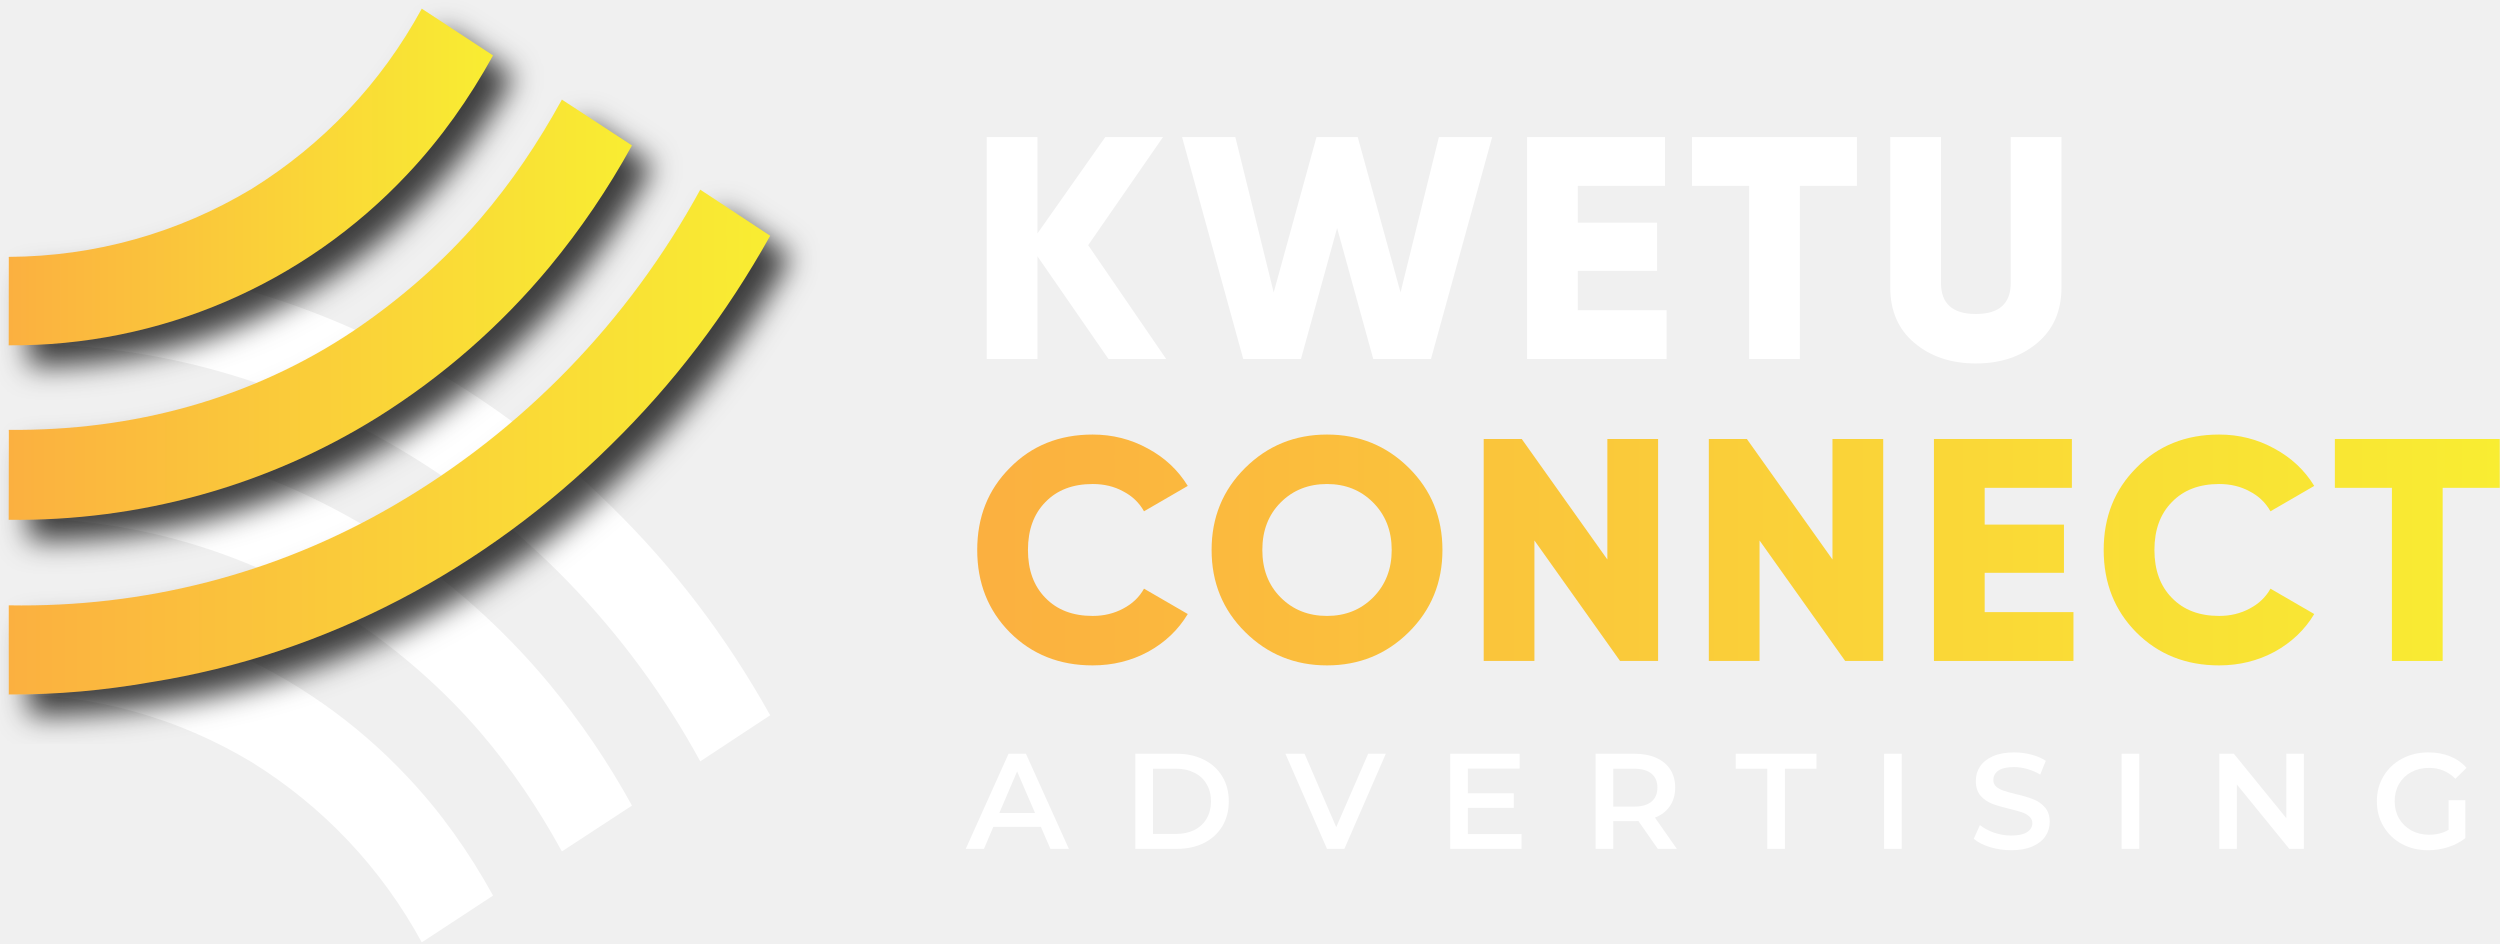
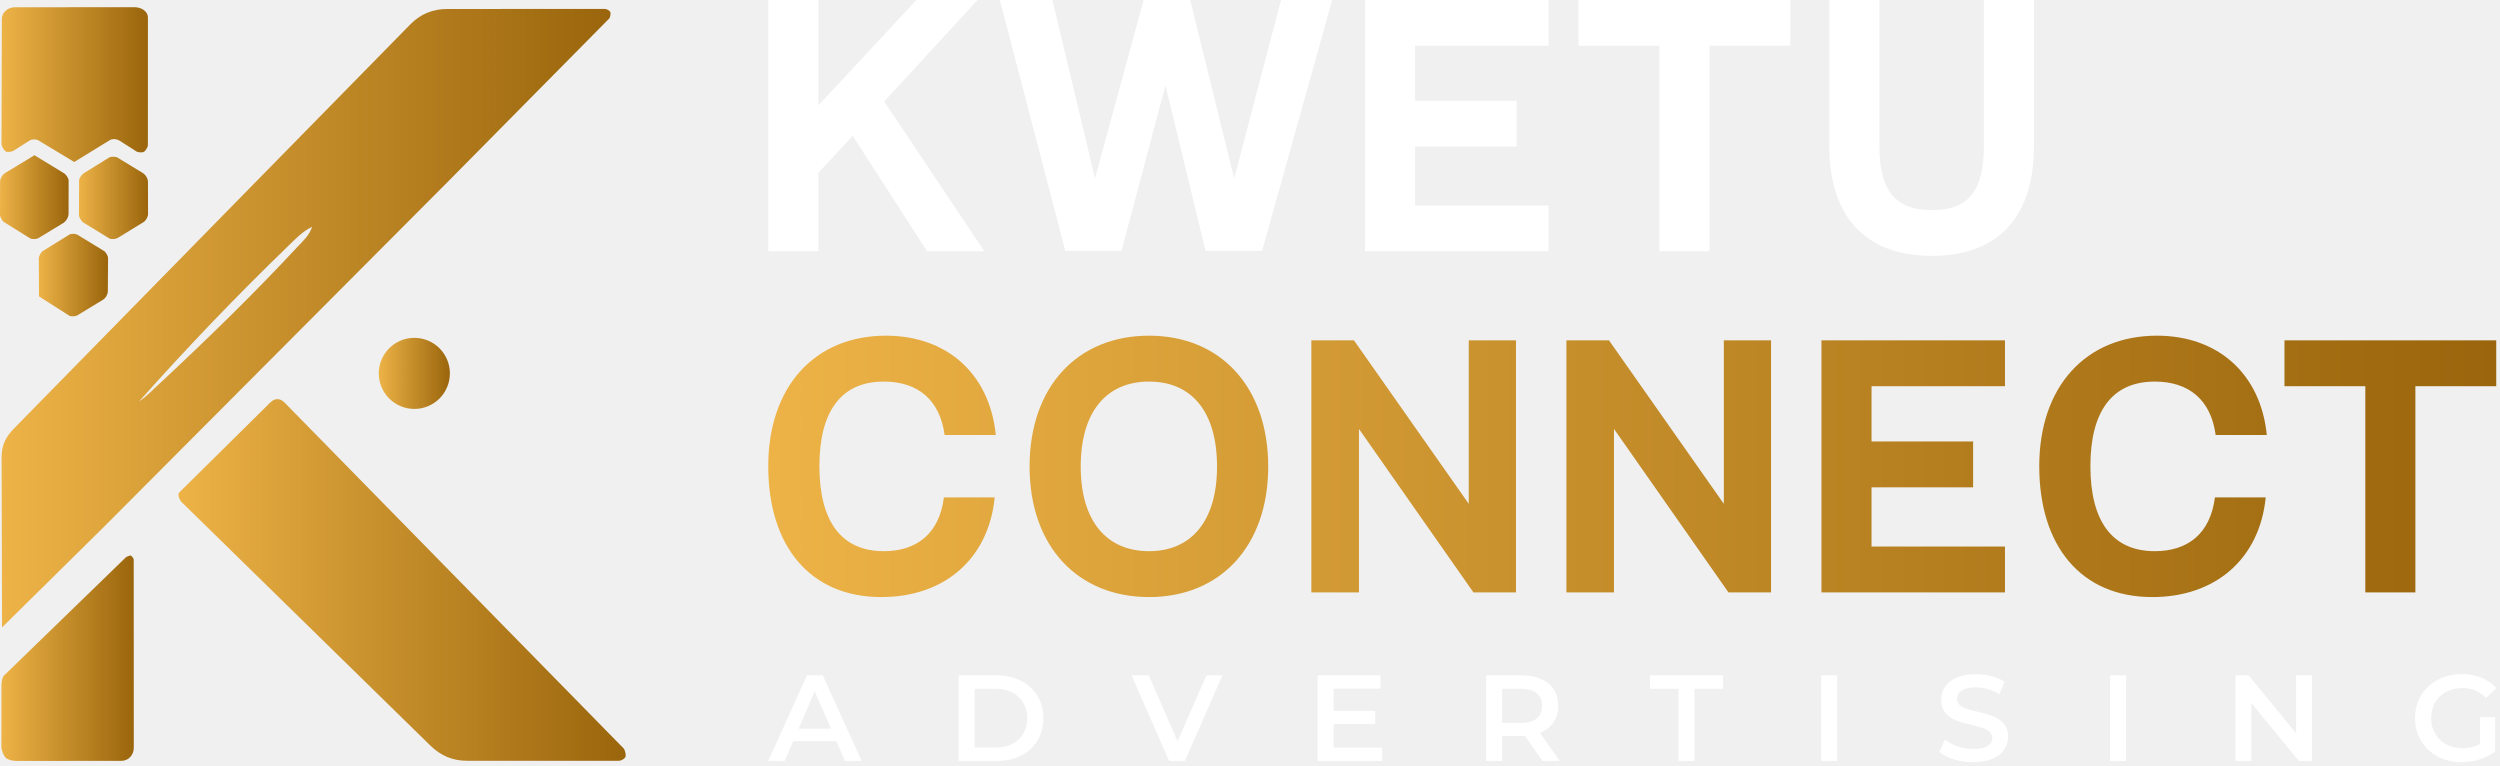
- <svg xmlns="http://www.w3.org/2000/svg" width="1656" height="625" viewBox="0 0 1656 625" fill="none">
-   <path d="M510.169 473.785L463.846 504.316C416.349 417.161 346.075 344.574 260.435 294.903C182.834 249.79 95.519 226.371 5.766 227.99L5.795 170.915C38.276 170.8 69.013 172.647 100.346 178.138C216.223 196.615 321.498 252.917 404.618 335.147C446.283 375.931 481.089 421.715 510.169 473.785Z" fill="white" />
-   <path d="M372.202 563.973C356.412 535.23 338.939 509.313 318.053 484.933C293.497 456.487 265.305 431.857 234.221 410.85C166.758 365.691 87.905 342.41 5.825 343.216L5.746 285.637C92.144 284.59 176.952 307.944 250.345 353.69C293.186 380.561 331.416 413.939 363.763 452.847C384.607 478.081 402.684 504.658 418.62 533.624L372.202 563.973Z" fill="white" />
-   <path d="M279.381 624.207C252.5 574.804 213.998 534.214 166.66 504.809C117.967 475.562 62.871 460.069 5.804 459.807L5.746 401.213C105.803 400.457 201.319 441.538 269.897 514.581C292.118 538.116 310.814 564.617 326.604 593.236L279.381 624.207Z" fill="white" />
-   <g filter="url(#filter0_d_413_160)">
-     <path d="M510.169 156.169L463.846 125.638C416.349 212.793 346.075 285.381 260.435 335.052C182.834 380.165 95.519 402.583 5.766 400.964L5.795 460.039C38.276 460.154 69.013 457.308 100.346 451.817C216.223 433.339 321.498 377.038 404.618 294.807C446.283 254.024 481.089 208.239 510.169 156.169Z" fill="url(#paint0_linear_413_160)" />
-     <path d="M372.202 65.983C356.412 94.726 338.939 120.643 318.053 145.022C293.497 173.469 265.305 198.099 234.221 219.106C166.758 264.264 87.905 285.546 5.825 284.741L5.746 344.319C92.144 345.366 176.952 322.012 250.345 276.266C293.186 249.395 331.416 216.016 363.763 177.108C384.607 151.875 402.684 125.297 418.62 96.332L372.202 65.983Z" fill="url(#paint1_linear_413_160)" />
-     <path d="M279.381 5.748C252.5 55.15 213.998 95.741 166.66 125.145C117.967 154.392 62.871 169.885 5.804 170.148L5.746 228.741C105.803 229.497 201.319 188.417 269.897 115.374C292.118 91.839 310.814 65.337 326.604 36.718L279.381 5.748Z" fill="url(#paint2_linear_413_160)" />
-   </g>
-   <path d="M689.481 547.709H657.981L651.771 562.289H639.711L668.061 499.289H679.581L708.021 562.289H695.781L689.481 547.709ZM685.611 538.529L673.731 510.989L661.941 538.529H685.611Z" fill="white" />
-   <path d="M752.033 499.289H779.573C786.293 499.289 792.263 500.609 797.483 503.249C802.703 505.829 806.753 509.519 809.633 514.319C812.513 519.059 813.953 524.549 813.953 530.789C813.953 537.029 812.513 542.549 809.633 547.349C806.753 552.089 802.703 555.779 797.483 558.419C792.263 560.999 786.293 562.289 779.573 562.289H752.033V499.289ZM779.033 552.389C783.653 552.389 787.703 551.519 791.183 549.779C794.723 547.979 797.423 545.459 799.283 542.219C801.203 538.919 802.163 535.109 802.163 530.789C802.163 526.469 801.203 522.689 799.283 519.449C797.423 516.149 794.723 513.629 791.183 511.889C787.703 510.089 783.653 509.189 779.033 509.189H763.733V552.389H779.033Z" fill="white" />
-   <path d="M917.967 499.289L890.517 562.289H878.997L851.457 499.289H864.147L885.117 547.889L906.267 499.289H917.967Z" fill="white" />
-   <path d="M1007.87 552.479V562.289H960.615V499.289H1006.61V509.099H972.315V525.479H1002.74V535.109H972.315V552.479H1007.87Z" fill="white" />
-   <path d="M1098.13 562.289L1085.26 543.839C1084.72 543.899 1083.91 543.929 1082.83 543.929H1068.61V562.289H1056.91V499.289H1082.83C1088.29 499.289 1093.03 500.189 1097.05 501.989C1101.13 503.789 1104.25 506.369 1106.41 509.729C1108.57 513.089 1109.65 517.079 1109.65 521.699C1109.65 526.439 1108.48 530.519 1106.14 533.939C1103.86 537.359 1100.56 539.909 1096.24 541.589L1110.73 562.289H1098.13ZM1097.86 521.699C1097.86 517.679 1096.54 514.589 1093.9 512.429C1091.26 510.269 1087.39 509.189 1082.29 509.189H1068.61V534.299H1082.29C1087.39 534.299 1091.26 533.219 1093.9 531.059C1096.54 528.839 1097.86 525.719 1097.86 521.699Z" fill="white" />
-   <path d="M1170.64 509.189H1149.76V499.289H1203.22V509.189H1182.34V562.289H1170.64V509.189Z" fill="white" />
-   <path d="M1248 499.289H1259.7V562.289H1248V499.289Z" fill="white" />
-   <path d="M1332.27 563.189C1327.41 563.189 1322.7 562.499 1318.14 561.119C1313.64 559.739 1310.07 557.909 1307.43 555.629L1311.48 546.539C1314.06 548.579 1317.21 550.259 1320.93 551.579C1324.71 552.839 1328.49 553.469 1332.27 553.469C1336.95 553.469 1340.43 552.719 1342.71 551.219C1345.05 549.719 1346.22 547.739 1346.22 545.279C1346.22 543.479 1345.56 542.009 1344.24 540.869C1342.98 539.669 1341.36 538.739 1339.38 538.079C1337.4 537.419 1334.7 536.669 1331.28 535.829C1326.48 534.689 1322.58 533.549 1319.58 532.409C1316.64 531.269 1314.09 529.499 1311.93 527.099C1309.83 524.639 1308.78 521.339 1308.78 517.199C1308.78 513.719 1309.71 510.569 1311.57 507.749C1313.49 504.869 1316.34 502.589 1320.12 500.909C1323.96 499.229 1328.64 498.389 1334.16 498.389C1338 498.389 1341.78 498.869 1345.5 499.829C1349.22 500.789 1352.43 502.169 1355.13 503.969L1351.44 513.059C1348.68 511.439 1345.8 510.209 1342.8 509.369C1339.8 508.529 1336.89 508.109 1334.07 508.109C1329.45 508.109 1326 508.889 1323.72 510.449C1321.5 512.009 1320.39 514.079 1320.39 516.659C1320.39 518.459 1321.02 519.929 1322.28 521.069C1323.6 522.209 1325.25 523.109 1327.23 523.769C1329.21 524.429 1331.91 525.179 1335.33 526.019C1340.01 527.099 1343.85 528.239 1346.85 529.439C1349.85 530.579 1352.4 532.349 1354.5 534.749C1356.66 537.149 1357.74 540.389 1357.74 544.469C1357.74 547.949 1356.78 551.099 1354.86 553.919C1353 556.739 1350.15 558.989 1346.31 560.669C1342.47 562.349 1337.79 563.189 1332.27 563.189Z" fill="white" />
-   <path d="M1405.34 499.289H1417.04V562.289H1405.34V499.289Z" fill="white" />
-   <path d="M1526.06 499.289V562.289H1516.43L1481.69 519.629V562.289H1470.08V499.289H1479.71L1514.45 541.949V499.289H1526.06Z" fill="white" />
-   <path d="M1621.96 530.069H1633.03V555.179C1629.79 557.759 1626.01 559.739 1621.69 561.119C1617.37 562.499 1612.93 563.189 1608.37 563.189C1601.95 563.189 1596.16 561.809 1591 559.049C1585.84 556.229 1581.79 552.359 1578.85 547.439C1575.91 542.519 1574.44 536.969 1574.44 530.789C1574.44 524.609 1575.91 519.059 1578.85 514.139C1581.79 509.219 1585.84 505.379 1591 502.619C1596.22 499.799 1602.07 498.389 1608.55 498.389C1613.83 498.389 1618.63 499.259 1622.95 500.999C1627.27 502.739 1630.9 505.289 1633.84 508.649L1626.46 515.849C1621.66 511.049 1615.87 508.649 1609.09 508.649C1604.65 508.649 1600.69 509.579 1597.21 511.439C1593.79 513.299 1591.09 515.909 1589.11 519.269C1587.19 522.629 1586.23 526.469 1586.23 530.789C1586.23 534.989 1587.19 538.769 1589.11 542.129C1591.09 545.489 1593.79 548.129 1597.21 550.049C1600.69 551.969 1604.62 552.929 1609 552.929C1613.92 552.929 1618.24 551.849 1621.96 549.689V530.069Z" fill="white" />
-   <path d="M1546.61 290.786H1655.83V323.132H1618.02V437.816H1584.41V323.132H1546.61V290.786Z" fill="url(#paint3_linear_413_160)" />
-   <path d="M1469.94 440.758C1447.95 440.758 1429.68 433.476 1415.11 418.913C1400.69 404.35 1393.48 386.146 1393.48 364.302C1393.48 342.457 1400.69 324.324 1415.11 309.901C1429.54 295.198 1447.81 287.846 1469.94 287.846C1483.1 287.846 1495.28 290.927 1506.48 297.088C1517.69 303.109 1526.51 311.371 1532.95 321.873L1503.96 338.677C1500.74 332.935 1496.12 328.524 1490.1 325.444C1484.22 322.223 1477.5 320.613 1469.94 320.613C1456.77 320.613 1446.34 324.604 1438.64 332.585C1430.94 340.427 1427.09 350.999 1427.09 364.302C1427.09 377.605 1430.94 388.177 1438.64 396.018C1446.34 404 1456.77 407.991 1469.94 407.991C1477.36 407.991 1484.08 406.38 1490.1 403.16C1496.26 399.939 1500.88 395.528 1503.96 389.927L1532.95 406.731C1526.65 417.233 1517.9 425.564 1506.69 431.726C1495.49 437.747 1483.24 440.758 1469.94 440.758Z" fill="url(#paint4_linear_413_160)" />
-   <path d="M1314.65 379.424V405.469H1373.46V437.816H1281.04V290.786H1372.41V323.132H1314.65V347.497H1367.16V379.424H1314.65Z" fill="url(#paint5_linear_413_160)" />
-   <path d="M1213.83 370.602V290.786H1247.44V437.816H1222.24L1165.52 357.999V437.816H1131.92V290.786H1157.12L1213.83 370.602Z" fill="url(#paint6_linear_413_160)" />
-   <path d="M1064.71 370.602V290.786H1098.32V437.816H1073.12L1016.4 357.999V437.816H982.797V290.786H1008L1064.71 370.602Z" fill="url(#paint7_linear_413_160)" />
-   <path d="M933.209 418.703C918.366 433.406 900.303 440.758 879.018 440.758C857.734 440.758 839.67 433.406 824.827 418.703C809.984 404 802.562 385.866 802.562 364.302C802.562 342.737 809.984 324.604 824.827 309.901C839.67 295.198 857.734 287.846 879.018 287.846C900.303 287.846 918.366 295.198 933.209 309.901C948.052 324.604 955.474 342.737 955.474 364.302C955.474 385.866 948.052 404 933.209 418.703ZM836.169 364.302C836.169 377.184 840.23 387.687 848.352 395.808C856.474 403.93 866.696 407.991 879.018 407.991C891.201 407.991 901.353 403.93 909.475 395.808C917.736 387.547 921.867 377.044 921.867 364.302C921.867 351.559 917.736 341.057 909.475 332.795C901.353 324.674 891.201 320.613 879.018 320.613C866.696 320.613 856.474 324.674 848.352 332.795C840.23 340.917 836.169 351.419 836.169 364.302Z" fill="url(#paint8_linear_413_160)" />
-   <path d="M723.764 440.758C701.78 440.758 683.506 433.476 668.943 418.913C654.52 404.35 647.309 386.146 647.309 364.302C647.309 342.457 654.52 324.324 668.943 309.901C683.366 295.198 701.64 287.846 723.764 287.846C736.927 287.846 749.11 290.927 760.312 297.088C771.514 303.109 780.336 311.371 786.777 321.873L757.791 338.677C754.571 332.935 749.95 328.524 743.928 325.444C738.047 322.223 731.326 320.613 723.764 320.613C710.602 320.613 700.169 324.604 692.468 332.585C684.766 340.427 680.916 350.999 680.916 364.302C680.916 377.605 684.766 388.177 692.468 396.018C700.169 404 710.602 407.991 723.764 407.991C731.186 407.991 737.907 406.38 743.928 403.16C750.09 399.939 754.711 395.528 757.791 389.927L786.777 406.731C780.476 417.233 771.724 425.564 760.522 431.726C749.32 437.747 737.067 440.758 723.764 440.758Z" fill="url(#paint9_linear_413_160)" />
-   <path d="M1252.09 190.346V90.785H1285.7V187.405C1285.7 201.128 1293.4 207.99 1308.81 207.99C1324.21 207.99 1331.91 201.128 1331.91 187.405V90.785H1365.52V190.346C1365.52 205.889 1360.2 218.142 1349.55 227.104C1338.77 236.205 1325.19 240.756 1308.81 240.756C1292.42 240.756 1278.84 236.205 1268.06 227.104C1257.41 218.142 1252.09 205.889 1252.09 190.346Z" fill="white" />
-   <path d="M1120.8 90.785H1230.03V123.132H1192.22V237.816H1158.61V123.132H1120.8V90.785Z" fill="white" />
-   <path d="M1045.13 179.424V205.469H1103.95V237.816H1011.53V90.785H1102.9V123.132H1045.13V147.497H1097.65V179.424H1045.13Z" fill="white" />
-   <path d="M861.758 237.816H823.531L782.992 90.785H818.279L843.695 193.707L872.051 90.785H899.356L927.712 193.707L953.127 90.785H988.414L947.876 237.816H909.648L885.703 151.068L861.758 237.816Z" fill="white" />
-   <path d="M720.811 162.41L772.482 237.816H734.254L687.205 169.762V237.816H653.598V90.785H687.205V154.639L732.154 90.785H770.382L720.811 162.41Z" fill="white" />
+ <svg xmlns="http://www.w3.org/2000/svg" width="477" height="146" viewBox="0 0 477 146" fill="none">
+   <path d="M3.229 145.19C2.379 145.191 1.498 144.976 1.085 144.573C0.694 144.191 0.261 143.162 0.262 142.445L0.277 130.665C0.278 130.216 0.427 129.224 0.724 128.936L23.985 106.368C24.144 106.214 24.638 106.038 24.825 105.989C25.059 105.928 25.512 106.502 25.512 106.8L25.527 142.662C25.527 144.044 24.537 145.169 23.15 145.17L3.229 145.19Z" fill="url(#paint0_linear_2443_2680)" />
+   <path d="M20.906 26.766L14.164 30.909L7.252 26.74C6.937 26.55 6.055 26.556 5.724 26.766L2.593 28.751C2.255 28.966 1.408 29.085 1.103 28.899C0.756 28.685 0.286 27.945 0.287 27.409L0.347 3.642C0.35 2.264 1.61 1.385 2.838 1.384L25.692 1.375C26.802 1.375 28.224 2.028 28.223 3.383L28.215 27.682C28.215 28.073 27.778 28.746 27.513 28.937C27.21 29.156 26.356 29.103 26.031 28.895L22.906 26.897C22.358 26.547 21.531 26.382 20.906 26.766Z" fill="url(#paint1_linear_2443_2680)" />
+   <path d="M19.63 57.204L14.718 60.191C14.411 60.378 13.514 60.422 13.217 60.233L7.438 56.556L7.406 49.237C7.405 48.866 7.848 48.096 8.163 47.9L13.225 44.765C13.598 44.534 14.418 44.572 14.789 44.799L19.834 47.881C20.194 48.101 20.615 48.829 20.613 49.239L20.575 55.55C20.571 56.115 20.224 56.843 19.63 57.204Z" fill="url(#paint2_linear_2443_2680)" />
+   <path d="M22.489 45.379C22.065 45.638 21.231 45.723 20.803 45.461L15.903 42.46C15.562 42.251 15.067 41.457 15.068 41.069L15.095 34.419C15.097 34.011 15.608 33.285 15.96 33.066L20.961 29.965C21.387 29.878 21.944 29.884 22.314 30.008L27.228 32.999C27.763 33.325 28.226 34.048 28.228 34.694L28.245 40.809C28.247 41.376 27.836 42.104 27.381 42.382L22.489 45.379Z" fill="url(#paint3_linear_2443_2680)" />
+   <path d="M7.301 45.443C6.91 45.68 6.051 45.67 5.704 45.454L0.723 42.347C0.421 42.16 -0.001 41.399 1.58279e-06 40.992L0.017 34.684C0.019 34.007 0.473 33.313 1.04 32.969L6.573 29.617L12.276 33.095C12.606 33.297 13.091 34.042 13.091 34.419L13.08 40.772C13.078 41.472 12.615 42.224 12.02 42.584L7.301 45.443Z" fill="url(#paint4_linear_2443_2680)" />
+   <path d="M89.082 145.155C86.223 145.155 83.995 144.098 82.077 142.22L34.692 95.837C34.251 95.405 33.809 94.354 34.215 93.952L51.611 76.759C52.404 75.976 53.422 75.922 54.281 76.798L118.943 142.75C119.279 143.091 119.426 143.943 119.373 144.294C119.312 144.695 118.599 145.16 118.015 145.16L89.082 145.155Z" fill="url(#paint5_linear_2443_2680)" />
+   <path d="M79.055 78.024C82.8 78.024 85.837 74.988 85.837 71.242C85.837 67.497 82.8 64.461 79.055 64.461C75.31 64.461 72.273 67.497 72.273 71.242C72.273 74.988 75.31 78.024 79.055 78.024Z" fill="url(#paint6_linear_2443_2680)" />
+   <path d="M116.455 2.313C116.361 2.042 115.769 1.703 115.408 1.703L85.316 1.715C82.639 1.715 80.249 2.652 78.325 4.614L46.914 36.627L2.708 81.716C1.132 83.324 0.297 84.88 0.303 87.229L0.392 119.707L20.021 100.333L85.284 34.846L116.196 3.576C116.449 3.32 116.554 2.583 116.455 2.313ZM56.667 47.197C48.313 56.181 39.629 64.618 30.569 73.074C29.113 74.384 28.069 75.58 26.544 76.587C35.74 66.251 45.183 56.415 55.075 46.849C56.499 45.476 57.695 44.181 59.556 43.267C58.987 44.969 57.819 45.962 56.667 47.197Z" fill="url(#paint7_linear_2443_2680)" />
+   <path d="M176.89 47.938L162.692 25.912L156.139 33.004V47.938H146.582V0H156.139V20.116L174.842 0H186.516L168.699 19.366L187.813 47.938H176.89ZM244.423 0H254.185L240.805 47.87H230.02L222.375 16.298L213.978 47.87H203.261L190.769 0H200.803L208.927 34.027L218.211 0H227.084L235.481 34.027L244.423 0ZM295.46 8.728H269.998V19.23H289.385V27.958H269.998V39.21H295.46V47.938H260.441V0H295.46V8.728ZM341.601 0V8.728H326.173V47.938H316.617V8.728H301.19V0H341.601ZM388.082 27.89C388.082 41.324 381.256 48.825 368.627 48.825C355.93 48.825 349.036 41.324 349.036 27.89V0H358.592V27.89C358.592 36.346 361.596 40.096 368.627 40.096C375.59 40.096 378.526 36.346 378.526 27.89V0H388.082V27.89Z" fill="white" />
+   <path d="M189.791 94.902C188.631 106.601 180.234 113.922 168.152 113.922C154.568 113.922 146.582 104.207 146.582 88.95C146.582 73.762 155.455 64.047 169.039 64.047C180.643 64.047 188.836 71.299 189.996 82.998H180.234C179.346 76.293 175.115 72.804 168.63 72.804C160.439 72.804 156.343 78.551 156.343 88.95C156.343 99.349 160.439 105.165 168.63 105.165C174.773 105.165 179.21 101.949 180.097 94.902H189.791ZM219.244 64.047C232.824 64.047 241.974 73.762 241.974 89.018C241.974 104.207 232.824 113.922 219.244 113.922C205.593 113.922 196.444 104.207 196.444 89.018C196.444 73.762 205.593 64.047 219.244 64.047ZM219.244 72.804C211.12 72.804 206.202 78.551 206.202 89.018C206.202 99.417 211.12 105.165 219.244 105.165C227.297 105.165 232.209 99.417 232.209 89.018C232.209 78.551 227.367 72.804 219.244 72.804ZM280.242 64.936H289.25V113.032H281.132L259.288 81.835V113.032H250.209V64.936H258.332L280.242 96.133V64.936ZM328.907 64.936H337.916V113.032H329.792L307.948 81.835V113.032H298.869V64.936H306.992L328.907 96.133V64.936ZM382.549 73.693H357.088V84.229H376.471V92.987H357.088V104.275H382.549V113.032H347.534V64.936H382.549V73.693ZM432.299 94.902C431.139 106.601 422.746 113.922 410.66 113.922C397.079 113.922 389.09 104.207 389.09 88.95C389.09 73.762 397.964 64.047 411.551 64.047C423.15 64.047 431.344 71.299 432.505 82.998H422.746C421.855 76.293 417.623 72.804 411.14 72.804C402.946 72.804 398.849 78.551 398.849 88.95C398.849 99.349 402.946 105.165 411.14 105.165C417.283 105.165 421.72 101.949 422.605 94.902H432.299ZM476.282 64.936V73.693H460.855V113.032H451.301V73.693H435.875V64.936H476.282Z" fill="url(#paint8_linear_2443_2680)" />
+   <path d="M159.563 141.412H151.347L149.727 145.192H146.582L153.976 128.858H156.981L164.398 145.192H161.206L159.563 141.412ZM158.553 139.032L155.455 131.892L152.38 139.032H158.553ZM182.919 128.858H190.101C191.854 128.858 193.411 129.201 194.773 129.885C196.134 130.554 197.19 131.511 197.941 132.755C198.693 133.984 199.068 135.407 199.068 137.025C199.068 138.643 198.693 140.074 197.941 141.318C197.19 142.547 196.134 143.504 194.773 144.188C193.411 144.857 191.854 145.192 190.101 145.192H182.919V128.858ZM189.961 142.625C191.166 142.625 192.222 142.399 193.129 141.948C194.053 141.482 194.757 140.828 195.242 139.988C195.743 139.133 195.993 138.145 195.993 137.025C195.993 135.905 195.743 134.925 195.242 134.085C194.757 133.229 194.053 132.576 193.129 132.125C192.222 131.658 191.166 131.425 189.961 131.425H185.97V142.625L189.961 142.625ZM233.238 128.858L226.079 145.192H223.074L215.892 128.858H219.201L224.671 141.458L230.187 128.858H233.238ZM263.726 142.648V145.192H251.403V128.858H263.398V131.402H254.455V135.648H262.389V138.145H254.455V142.648H263.726ZM294.31 145.192L290.953 140.408C290.812 140.424 290.601 140.432 290.319 140.432H286.611V145.192H283.559V128.858H290.319C291.743 128.858 292.98 129.092 294.028 129.558C295.092 130.025 295.906 130.694 296.469 131.565C297.033 132.436 297.314 133.471 297.314 134.668C297.314 135.897 297.009 136.955 296.399 137.842C295.804 138.728 294.944 139.389 293.817 139.825L297.596 145.192H294.31ZM294.239 134.668C294.239 133.626 293.895 132.825 293.207 132.265C292.518 131.705 291.509 131.425 290.179 131.425H286.611V137.935H290.179C291.509 137.935 292.518 137.655 293.207 137.095C293.895 136.519 294.239 135.711 294.239 134.668ZM320.265 131.425H314.818V128.858H328.762V131.425H323.316V145.192H320.265V131.425ZM347.482 128.858H350.533V145.192H347.482V128.858ZM376.502 145.425C375.235 145.425 374.006 145.246 372.817 144.888C371.643 144.531 370.712 144.056 370.024 143.465L371.08 141.108C371.753 141.637 372.574 142.073 373.545 142.415C374.53 142.742 375.516 142.905 376.502 142.905C377.723 142.905 378.63 142.711 379.225 142.322C379.835 141.933 380.14 141.419 380.14 140.782C380.14 140.315 379.968 139.934 379.624 139.638C379.295 139.327 378.873 139.086 378.357 138.915C377.84 138.744 377.136 138.549 376.244 138.332C374.992 138.036 373.975 137.741 373.192 137.445C372.426 137.149 371.761 136.691 371.197 136.068C370.65 135.431 370.376 134.575 370.376 133.502C370.376 132.599 370.618 131.783 371.103 131.052C371.604 130.305 372.347 129.714 373.333 129.278C374.335 128.843 375.555 128.625 376.995 128.625C377.997 128.625 378.983 128.749 379.953 128.998C380.923 129.247 381.76 129.605 382.464 130.072L381.502 132.428C380.782 132.008 380.031 131.689 379.249 131.472C378.466 131.254 377.707 131.145 376.972 131.145C375.767 131.145 374.867 131.347 374.272 131.752C373.693 132.156 373.404 132.693 373.404 133.362C373.404 133.828 373.568 134.209 373.897 134.505C374.241 134.801 374.671 135.034 375.188 135.205C375.704 135.376 376.408 135.571 377.3 135.788C378.521 136.068 379.522 136.364 380.305 136.675C381.087 136.971 381.752 137.429 382.3 138.052C382.863 138.674 383.145 139.514 383.145 140.572C383.145 141.474 382.895 142.291 382.394 143.022C381.909 143.753 381.165 144.336 380.164 144.772C379.162 145.207 377.942 145.425 376.502 145.425ZM402.604 128.858H405.656V145.192H402.604V128.858ZM441.131 128.858V145.192H438.62L429.559 134.132V145.192H426.531V128.858H429.043L438.103 139.918V128.858H441.131ZM473.184 136.838H476.071V143.348C475.226 144.017 474.24 144.531 473.113 144.888C471.986 145.246 470.829 145.425 469.639 145.425C467.965 145.425 466.455 145.067 465.109 144.352C463.763 143.621 462.707 142.617 461.94 141.342C461.173 140.066 460.79 138.627 460.79 137.025C460.79 135.423 461.173 133.984 461.94 132.708C462.707 131.433 463.763 130.437 465.109 129.722C466.47 128.991 467.996 128.625 469.686 128.625C471.063 128.625 472.315 128.851 473.442 129.302C474.569 129.753 475.515 130.414 476.282 131.285L474.357 133.152C473.105 131.907 471.595 131.285 469.827 131.285C468.669 131.285 467.636 131.526 466.729 132.008C465.837 132.491 465.132 133.167 464.616 134.038C464.115 134.909 463.865 135.905 463.865 137.025C463.865 138.114 464.115 139.094 464.616 139.965C465.132 140.836 465.837 141.521 466.729 142.018C467.636 142.516 468.661 142.765 469.804 142.765C471.087 142.765 472.213 142.485 473.184 141.925V136.838Z" fill="white" />
  <defs>
-     <filter id="filter0_d_413_160" x="-0.002" y="-5.34058e-05" width="542.74" height="492.613" filterUnits="userSpaceOnUse" color-interpolation-filters="sRGB">
-       <feFlood flood-opacity="0" result="BackgroundImageFix" />
-       <feColorMatrix in="SourceAlpha" type="matrix" values="0 0 0 0 0 0 0 0 0 0 0 0 0 0 0 0 0 0 127 0" result="hardAlpha" />
-       <feOffset dx="13.411" dy="13.411" />
-       <feGaussianBlur stdDeviation="9.58" />
-       <feColorMatrix type="matrix" values="0 0 0 0 0 0 0 0 0 0 0 0 0 0 0 0 0 0 0.75 0" />
-       <feBlend mode="normal" in2="BackgroundImageFix" result="effect1_dropShadow_413_160" />
-       <feBlend mode="normal" in="SourceGraphic" in2="effect1_dropShadow_413_160" result="shape" />
-     </filter>
-     <linearGradient id="paint0_linear_413_160" x1="5.766" y1="292.84" x2="510.169" y2="292.84" gradientUnits="userSpaceOnUse">
-       <stop stop-color="#FBB040" />
-       <stop offset="1" stop-color="#F9ED32" />
+     <linearGradient id="paint0_linear_2443_2680" x1="0.262" y1="125.587" x2="25.527" y2="125.587" gradientUnits="userSpaceOnUse">
+       <stop stop-color="#EDB347" />
+       <stop offset="1" stop-color="#9A650C" />
    </linearGradient>
-     <linearGradient id="paint1_linear_413_160" x1="5.746" y1="205.168" x2="418.62" y2="205.168" gradientUnits="userSpaceOnUse">
-       <stop stop-color="#FBB040" />
-       <stop offset="1" stop-color="#F9ED32" />
+     <linearGradient id="paint1_linear_2443_2680" x1="0.287" y1="16.142" x2="28.223" y2="16.142" gradientUnits="userSpaceOnUse">
+       <stop stop-color="#EDB347" />
+       <stop offset="1" stop-color="#9A650C" />
    </linearGradient>
-     <linearGradient id="paint2_linear_413_160" x1="5.746" y1="117.25" x2="326.604" y2="117.25" gradientUnits="userSpaceOnUse">
-       <stop stop-color="#FBB040" />
-       <stop offset="1" stop-color="#F9ED32" />
+     <linearGradient id="paint2_linear_2443_2680" x1="7.406" y1="52.482" x2="20.613" y2="52.482" gradientUnits="userSpaceOnUse">
+       <stop stop-color="#EDB347" />
+       <stop offset="1" stop-color="#9A650C" />
    </linearGradient>
-     <linearGradient id="paint3_linear_413_160" x1="647.309" y1="364.302" x2="1655.83" y2="364.302" gradientUnits="userSpaceOnUse">
-       <stop stop-color="#FBB040" />
-       <stop offset="1" stop-color="#F9ED32" />
+     <linearGradient id="paint3_linear_2443_2680" x1="15.068" y1="37.763" x2="28.245" y2="37.763" gradientUnits="userSpaceOnUse">
+       <stop stop-color="#EDB347" />
+       <stop offset="1" stop-color="#9A650C" />
    </linearGradient>
-     <linearGradient id="paint4_linear_413_160" x1="647.309" y1="364.302" x2="1655.83" y2="364.302" gradientUnits="userSpaceOnUse">
-       <stop stop-color="#FBB040" />
-       <stop offset="1" stop-color="#F9ED32" />
+     <linearGradient id="paint4_linear_2443_2680" x1="0" y1="37.618" x2="13.091" y2="37.618" gradientUnits="userSpaceOnUse">
+       <stop stop-color="#EDB347" />
+       <stop offset="1" stop-color="#9A650C" />
    </linearGradient>
-     <linearGradient id="paint5_linear_413_160" x1="647.309" y1="364.302" x2="1655.83" y2="364.302" gradientUnits="userSpaceOnUse">
-       <stop stop-color="#FBB040" />
-       <stop offset="1" stop-color="#F9ED32" />
+     <linearGradient id="paint5_linear_2443_2680" x1="34.055" y1="110.658" x2="119.383" y2="110.658" gradientUnits="userSpaceOnUse">
+       <stop stop-color="#EDB347" />
+       <stop offset="1" stop-color="#9A650C" />
    </linearGradient>
-     <linearGradient id="paint6_linear_413_160" x1="647.309" y1="364.302" x2="1655.83" y2="364.302" gradientUnits="userSpaceOnUse">
-       <stop stop-color="#FBB040" />
-       <stop offset="1" stop-color="#F9ED32" />
+     <linearGradient id="paint6_linear_2443_2680" x1="72.273" y1="71.243" x2="85.837" y2="71.243" gradientUnits="userSpaceOnUse">
+       <stop stop-color="#EDB347" />
+       <stop offset="1" stop-color="#9A650C" />
    </linearGradient>
-     <linearGradient id="paint7_linear_413_160" x1="647.309" y1="364.302" x2="1655.83" y2="364.302" gradientUnits="userSpaceOnUse">
-       <stop stop-color="#FBB040" />
-       <stop offset="1" stop-color="#F9ED32" />
+     <linearGradient id="paint7_linear_2443_2680" x1="0.303" y1="60.705" x2="116.492" y2="60.705" gradientUnits="userSpaceOnUse">
+       <stop stop-color="#EDB347" />
+       <stop offset="1" stop-color="#9A650C" />
    </linearGradient>
-     <linearGradient id="paint8_linear_413_160" x1="647.309" y1="364.302" x2="1655.83" y2="364.302" gradientUnits="userSpaceOnUse">
-       <stop stop-color="#FBB040" />
-       <stop offset="1" stop-color="#F9ED32" />
-     </linearGradient>
-     <linearGradient id="paint9_linear_413_160" x1="647.309" y1="364.302" x2="1655.83" y2="364.302" gradientUnits="userSpaceOnUse">
-       <stop stop-color="#FBB040" />
-       <stop offset="1" stop-color="#F9ED32" />
+     <linearGradient id="paint8_linear_2443_2680" x1="146.582" y1="88.984" x2="476.282" y2="88.984" gradientUnits="userSpaceOnUse">
+       <stop stop-color="#EDB347" />
+       <stop offset="1" stop-color="#9A650C" />
    </linearGradient>
  </defs>
</svg>
